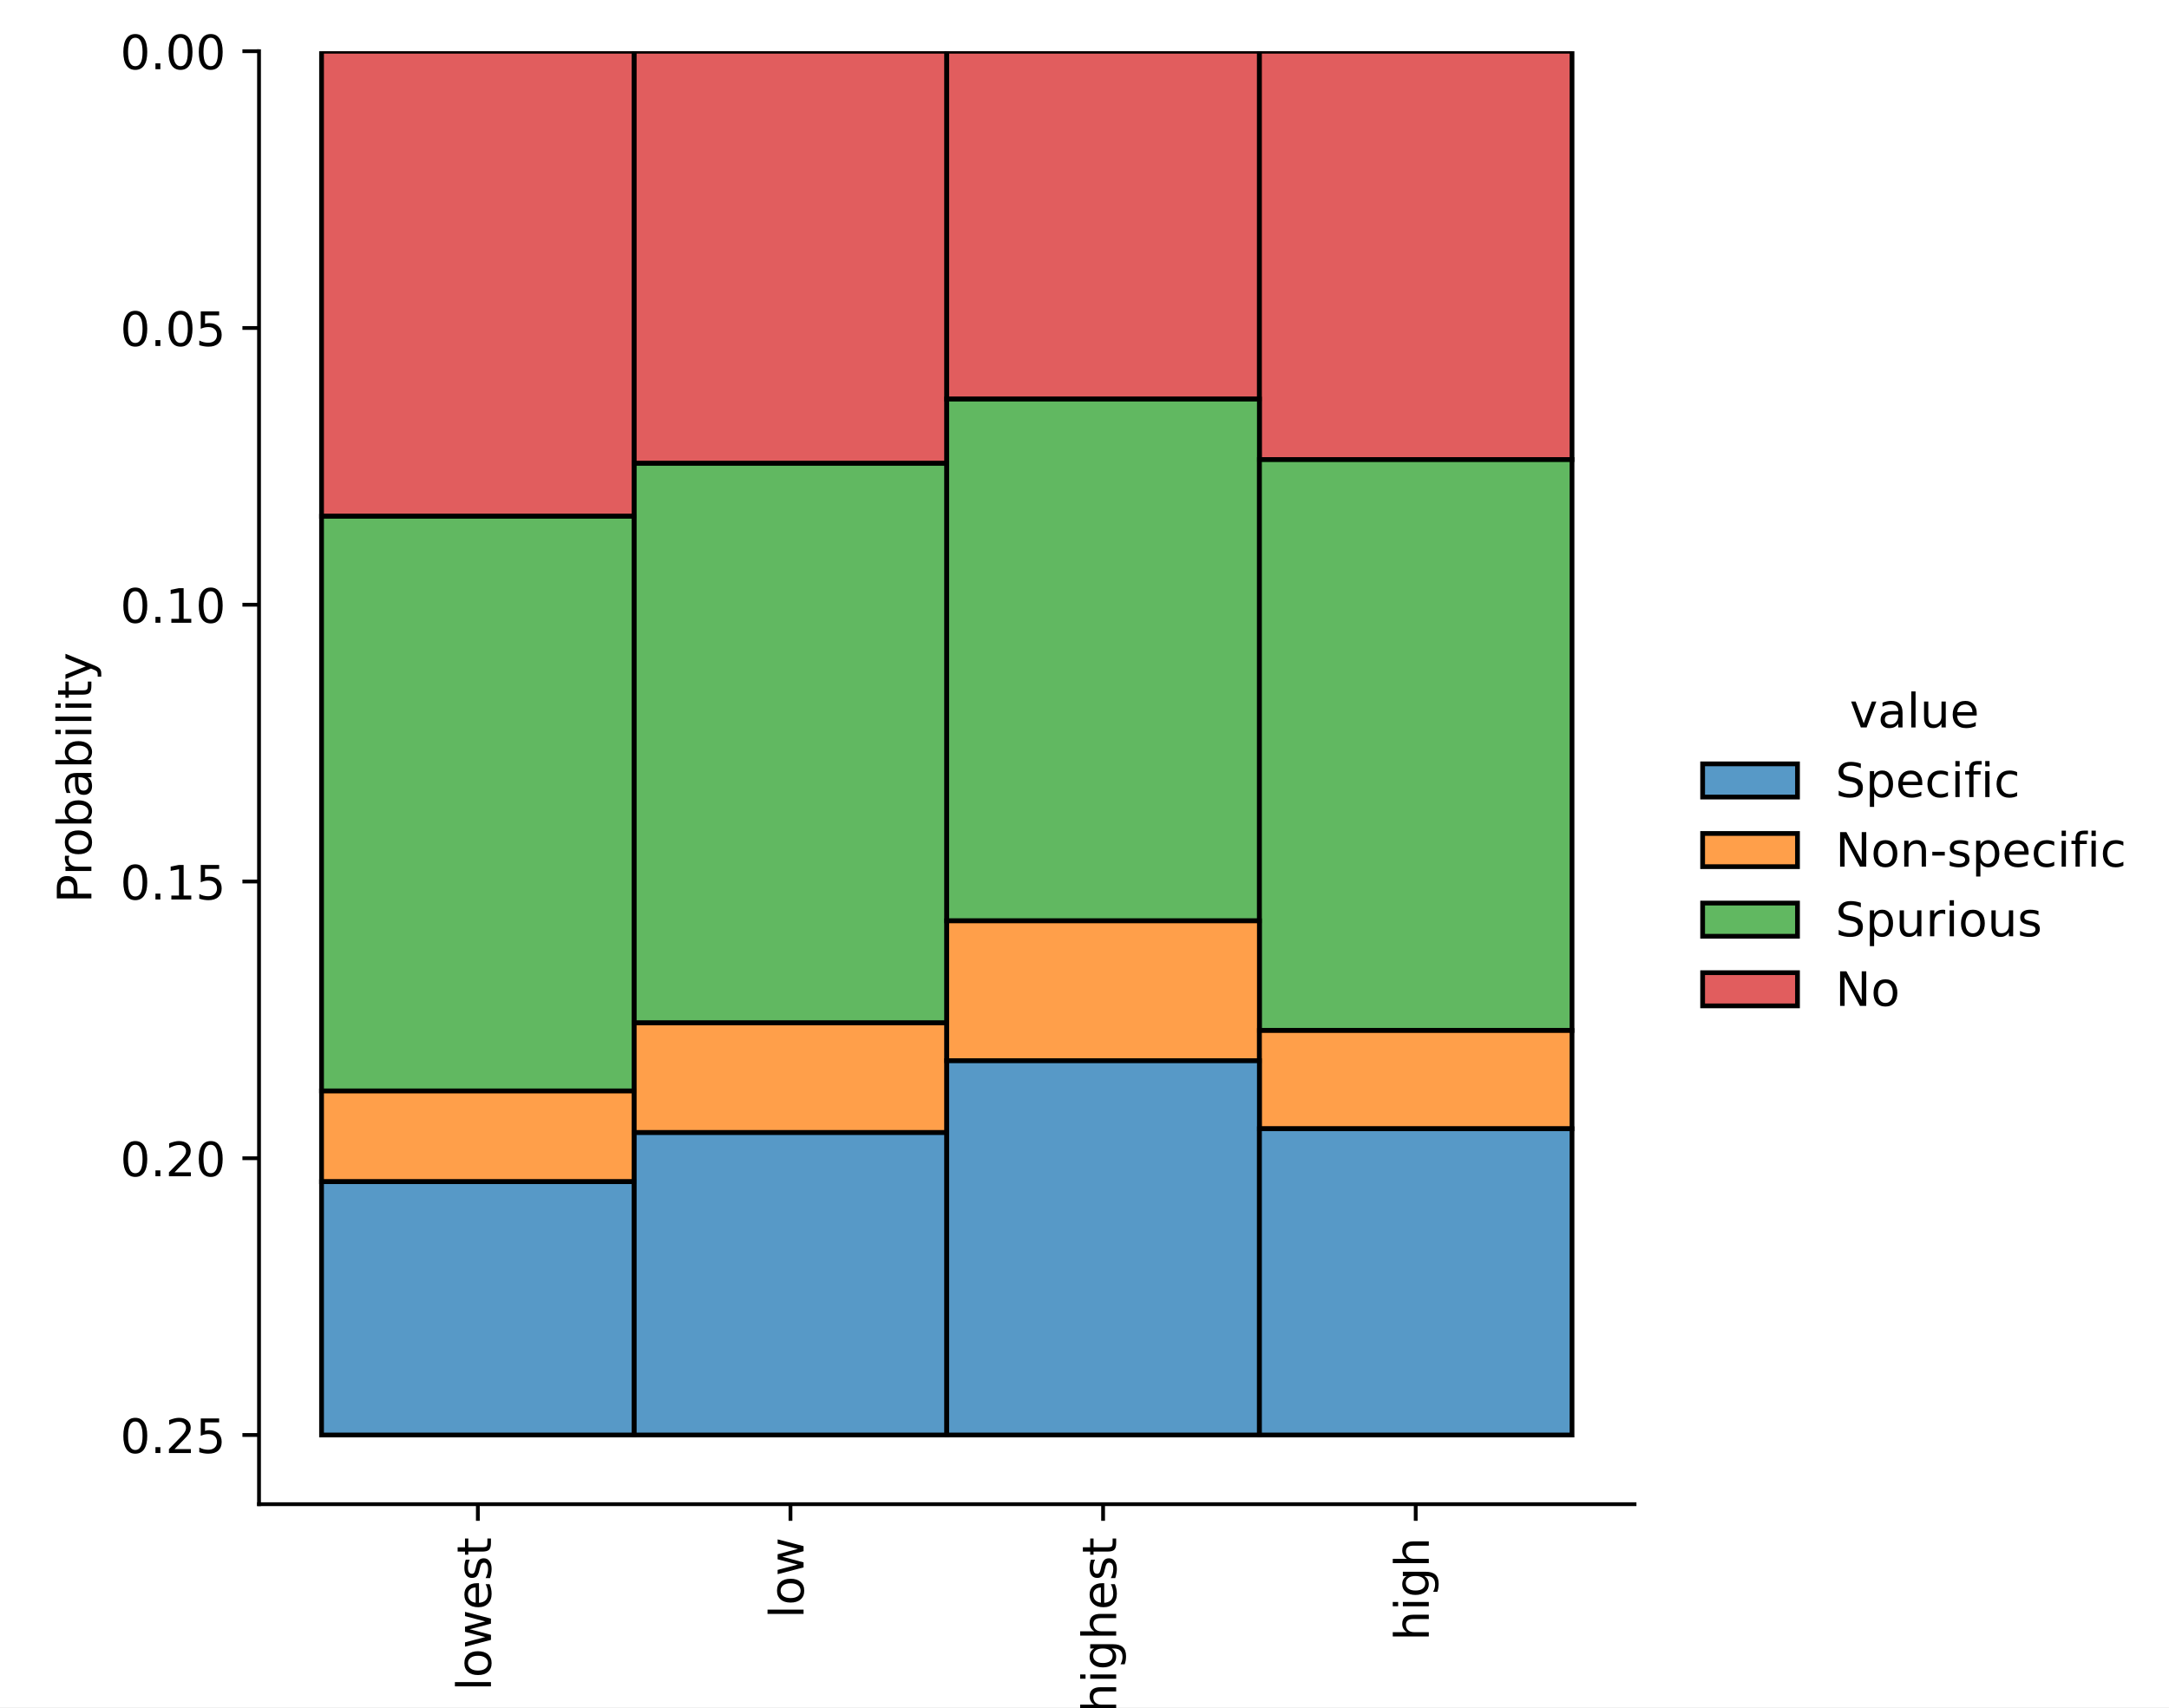
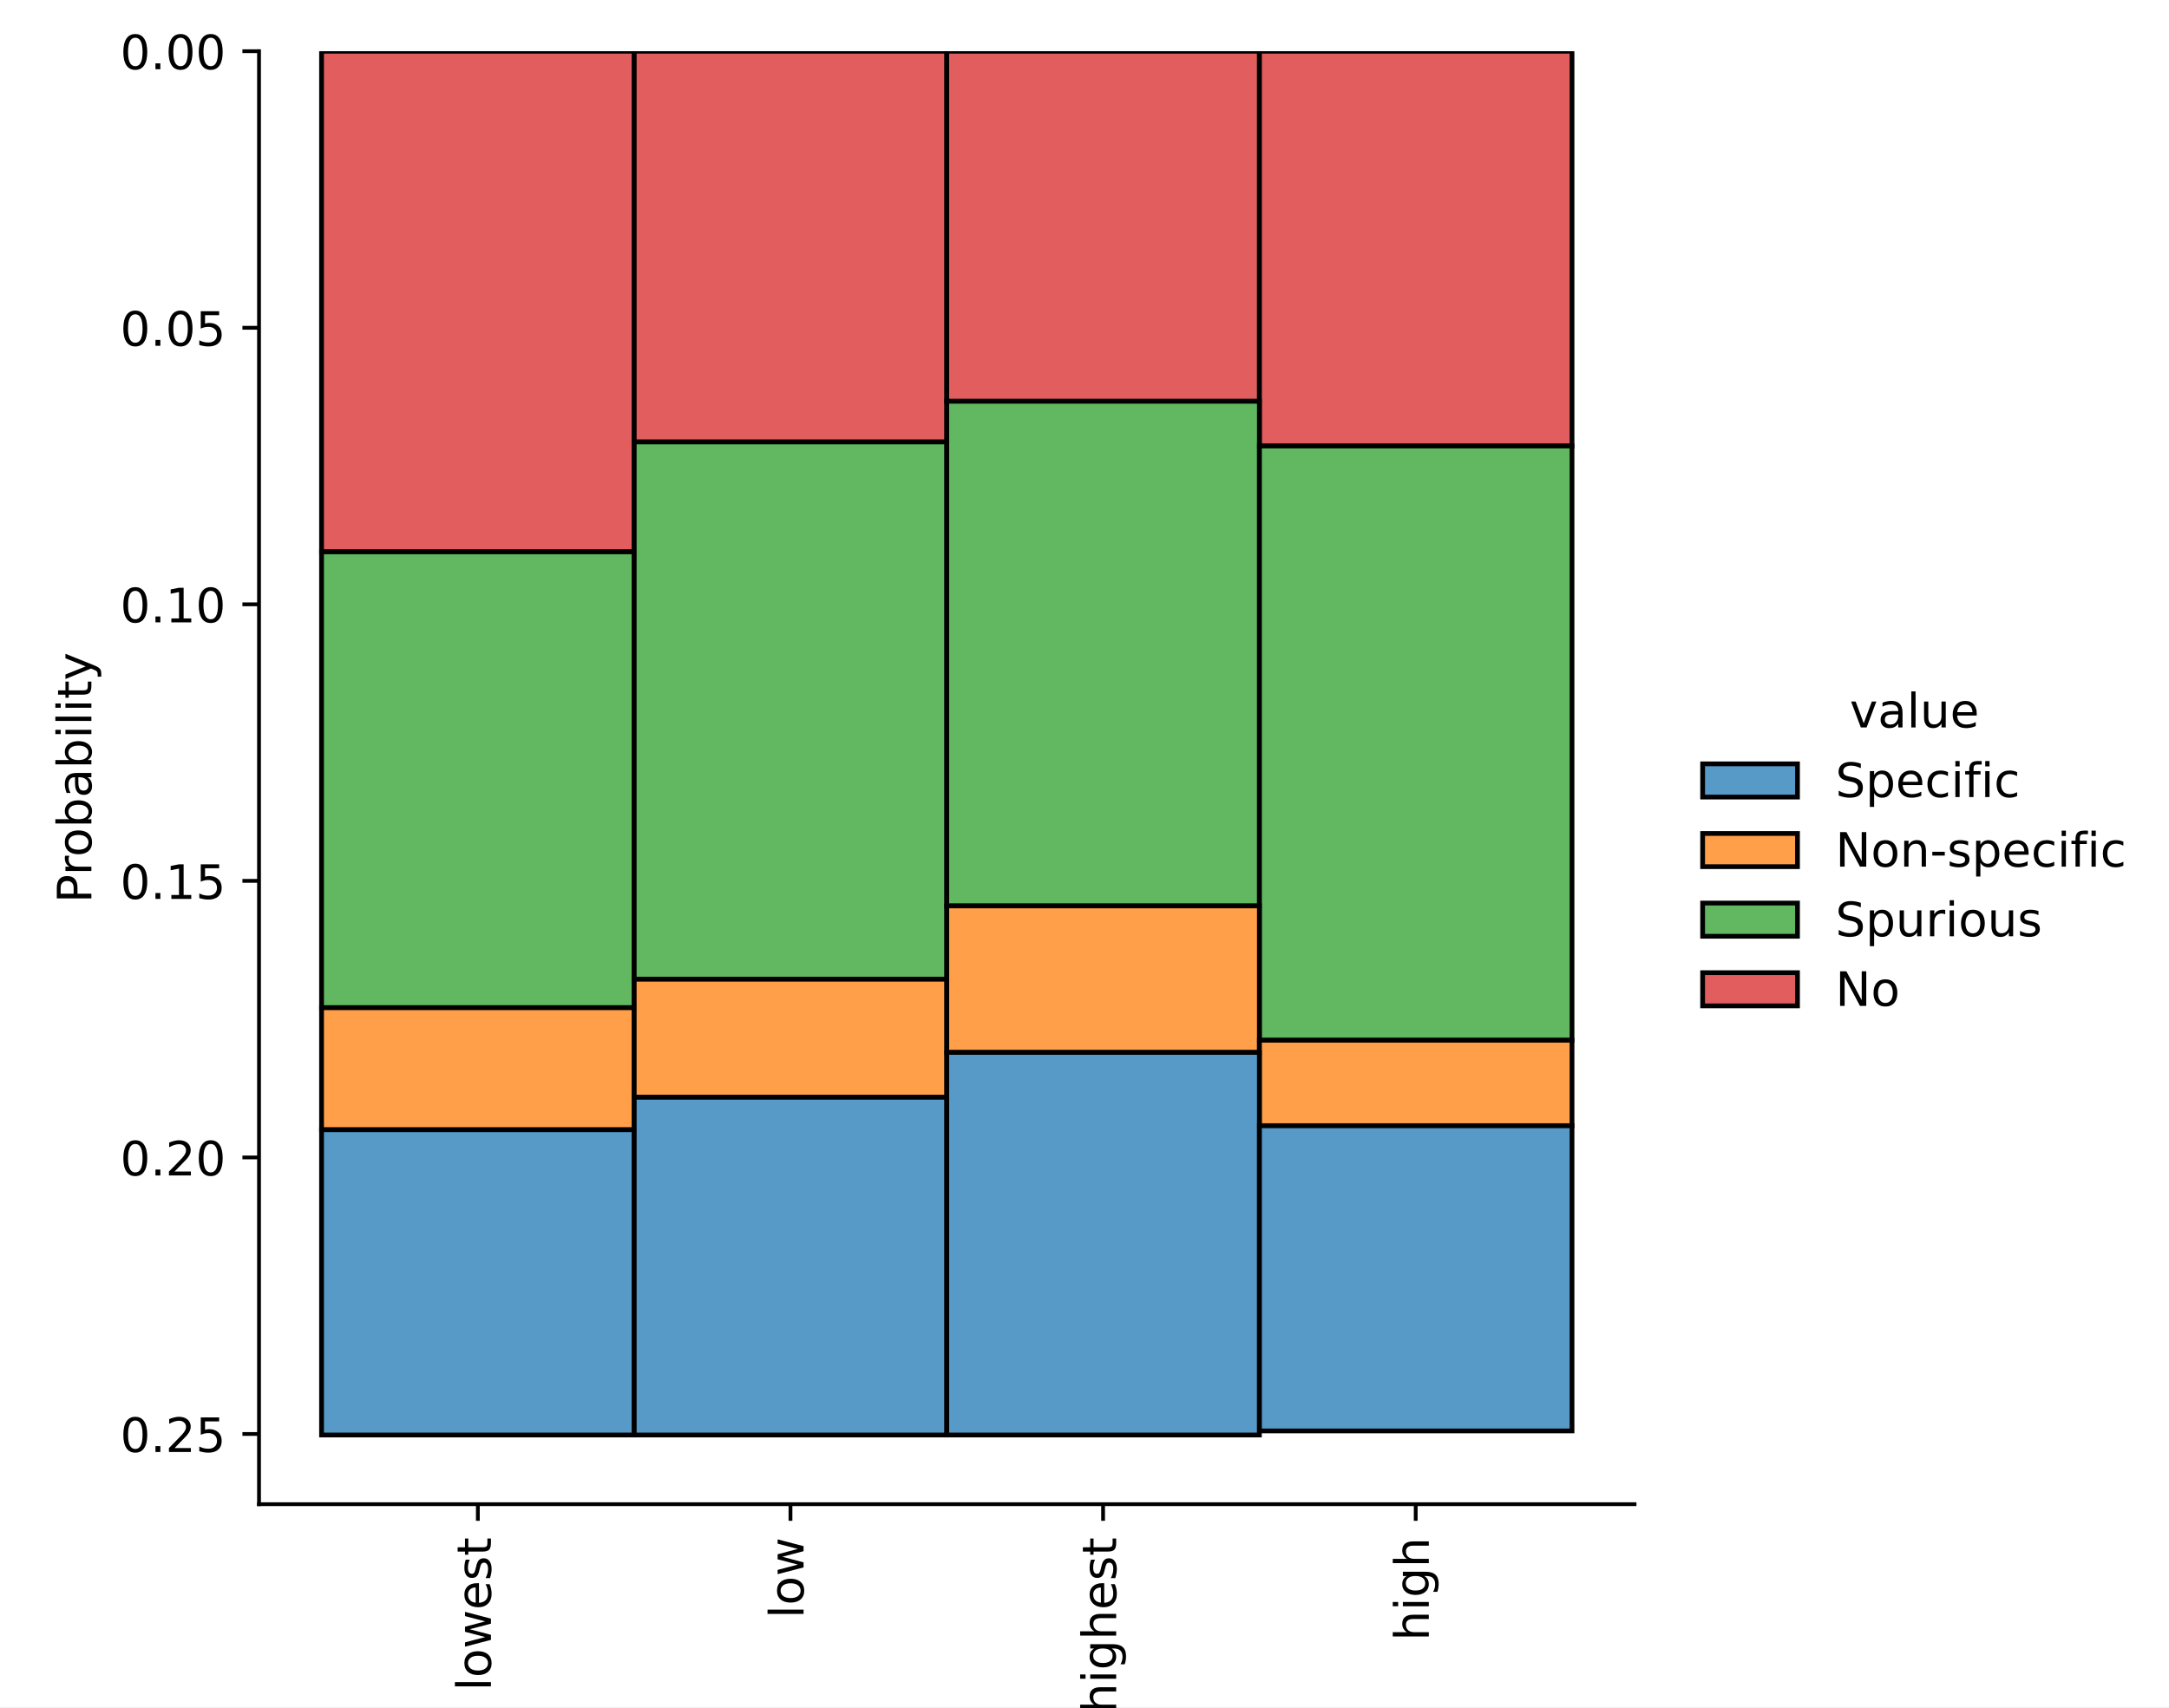
<svg xmlns="http://www.w3.org/2000/svg" xmlns:xlink="http://www.w3.org/1999/xlink" width="457.312pt" height="360pt" viewBox="0 0 457.312 360" version="1.1">
  <defs>
    <style type="text/css">*{stroke-linejoin: round; stroke-linecap: butt}</style>
  </defs>
  <g id="figure_1">
    <g id="patch_1">
      <path d="M 0 360  L 457.312 360  L 457.312 0  L 0 0  z " style="fill: #ffffff" />
    </g>
    <g id="axes_1">
      <g id="patch_2">
        <path d="M 54.612 317.2  L 344.627 317.2  L 344.627 10.8  L 54.612 10.8  z " style="fill: #ffffff" />
      </g>
      <g id="patch_3">
-         <path d="M 67.795 10.8  L 133.707 10.8  L 133.707 108.867  L 67.795 108.867  z " clip-path="url(#p2eff52022c)" style="fill: #d62728; fill-opacity: 0.75; stroke: #000000; stroke-linejoin: miter" />
+         <path d="M 67.795 10.8  L 133.707 10.8  L 133.707 116.366  L 67.795 116.366  z " clip-path="url(#pd0e9c553f4)" style="fill: #d62728; fill-opacity: 0.75; stroke: #000000; stroke-linejoin: miter" />
      </g>
      <g id="patch_4">
-         <path d="M 133.707 10.8  L 199.62 10.8  L 199.62 97.705  L 133.707 97.705  z " clip-path="url(#p2eff52022c)" style="fill: #d62728; fill-opacity: 0.75; stroke: #000000; stroke-linejoin: miter" />
+         <path d="M 133.707 10.8  L 199.62 10.8  L 199.62 93.193  L 133.707 93.193  z " clip-path="url(#pd0e9c553f4)" style="fill: #d62728; fill-opacity: 0.75; stroke: #000000; stroke-linejoin: miter" />
      </g>
      <g id="patch_5">
-         <path d="M 199.62 10.8  L 265.532 10.8  L 265.532 84.151  L 199.62 84.151  z " clip-path="url(#p2eff52022c)" style="fill: #d62728; fill-opacity: 0.75; stroke: #000000; stroke-linejoin: miter" />
+         <path d="M 199.62 10.8  L 265.532 10.8  L 265.532 84.611  L 199.62 84.611  z " clip-path="url(#pd0e9c553f4)" style="fill: #d62728; fill-opacity: 0.75; stroke: #000000; stroke-linejoin: miter" />
      </g>
      <g id="patch_6">
-         <path d="M 265.532 10.8  L 331.444 10.8  L 331.444 96.908  L 265.532 96.908  z " clip-path="url(#p2eff52022c)" style="fill: #d62728; fill-opacity: 0.75; stroke: #000000; stroke-linejoin: miter" />
+         <path d="M 265.532 10.8  L 331.444 10.8  L 331.444 94.052  L 265.532 94.052  z " clip-path="url(#pd0e9c553f4)" style="fill: #d62728; fill-opacity: 0.75; stroke: #000000; stroke-linejoin: miter" />
      </g>
      <g id="patch_7">
-         <path d="M 67.795 108.867  L 133.707 108.867  L 133.707 230.056  L 67.795 230.056  z " clip-path="url(#p2eff52022c)" style="fill: #2ca02c; fill-opacity: 0.75; stroke: #000000; stroke-linejoin: miter" />
+         <path d="M 67.795 116.366  L 133.707 116.366  L 133.707 212.492  L 67.795 212.492  z " clip-path="url(#pd0e9c553f4)" style="fill: #2ca02c; fill-opacity: 0.75; stroke: #000000; stroke-linejoin: miter" />
      </g>
      <g id="patch_8">
-         <path d="M 133.707 97.705  L 199.62 97.705  L 199.62 215.705  L 133.707 215.705  z " clip-path="url(#p2eff52022c)" style="fill: #2ca02c; fill-opacity: 0.75; stroke: #000000; stroke-linejoin: miter" />
+         <path d="M 133.707 93.193  L 199.62 93.193  L 199.62 206.484  L 133.707 206.484  z " clip-path="url(#pd0e9c553f4)" style="fill: #2ca02c; fill-opacity: 0.75; stroke: #000000; stroke-linejoin: miter" />
      </g>
      <g id="patch_9">
-         <path d="M 199.62 84.151  L 265.532 84.151  L 265.532 194.178  L 199.62 194.178  z " clip-path="url(#p2eff52022c)" style="fill: #2ca02c; fill-opacity: 0.75; stroke: #000000; stroke-linejoin: miter" />
+         <path d="M 199.62 84.611  L 265.532 84.611  L 265.532 191.035  L 199.62 191.035  z " clip-path="url(#pd0e9c553f4)" style="fill: #2ca02c; fill-opacity: 0.75; stroke: #000000; stroke-linejoin: miter" />
      </g>
      <g id="patch_10">
-         <path d="M 265.532 96.908  L 331.444 96.908  L 331.444 217.299  L 265.532 217.299  z " clip-path="url(#p2eff52022c)" style="fill: #2ca02c; fill-opacity: 0.75; stroke: #000000; stroke-linejoin: miter" />
+         <path d="M 265.532 94.052  L 331.444 94.052  L 331.444 219.358  L 265.532 219.358  z " clip-path="url(#pd0e9c553f4)" style="fill: #2ca02c; fill-opacity: 0.75; stroke: #000000; stroke-linejoin: miter" />
      </g>
      <g id="patch_11">
-         <path d="M 67.795 230.056  L 133.707 230.056  L 133.707 249.191  L 67.795 249.191  z " clip-path="url(#p2eff52022c)" style="fill: #ff7f0e; fill-opacity: 0.75; stroke: #000000; stroke-linejoin: miter" />
+         <path d="M 67.795 212.492  L 133.707 212.492  L 133.707 238.24  L 67.795 238.24  z " clip-path="url(#pd0e9c553f4)" style="fill: #ff7f0e; fill-opacity: 0.75; stroke: #000000; stroke-linejoin: miter" />
      </g>
      <g id="patch_12">
-         <path d="M 133.707 215.705  L 199.62 215.705  L 199.62 238.826  L 133.707 238.826  z " clip-path="url(#p2eff52022c)" style="fill: #ff7f0e; fill-opacity: 0.75; stroke: #000000; stroke-linejoin: miter" />
+         <path d="M 133.707 206.484  L 199.62 206.484  L 199.62 231.374  L 133.707 231.374  z " clip-path="url(#pd0e9c553f4)" style="fill: #ff7f0e; fill-opacity: 0.75; stroke: #000000; stroke-linejoin: miter" />
      </g>
      <g id="patch_13">
-         <path d="M 199.62 194.178  L 265.532 194.178  L 265.532 223.677  L 199.62 223.677  z " clip-path="url(#p2eff52022c)" style="fill: #ff7f0e; fill-opacity: 0.75; stroke: #000000; stroke-linejoin: miter" />
+         <path d="M 199.62 191.035  L 265.532 191.035  L 265.532 221.933  L 199.62 221.933  z " clip-path="url(#pd0e9c553f4)" style="fill: #ff7f0e; fill-opacity: 0.75; stroke: #000000; stroke-linejoin: miter" />
      </g>
      <g id="patch_14">
-         <path d="M 265.532 217.299  L 331.444 217.299  L 331.444 238.029  L 265.532 238.029  z " clip-path="url(#p2eff52022c)" style="fill: #ff7f0e; fill-opacity: 0.75; stroke: #000000; stroke-linejoin: miter" />
+         <path d="M 265.532 219.358  L 331.444 219.358  L 331.444 237.382  L 265.532 237.382  z " clip-path="url(#pd0e9c553f4)" style="fill: #ff7f0e; fill-opacity: 0.75; stroke: #000000; stroke-linejoin: miter" />
      </g>
      <g id="patch_15">
-         <path d="M 67.795 249.191  L 133.707 249.191  L 133.707 302.61  L 67.795 302.61  z " clip-path="url(#p2eff52022c)" style="fill: #1f77b4; fill-opacity: 0.75; stroke: #000000; stroke-linejoin: miter" />
+         <path d="M 67.795 238.24  L 133.707 238.24  L 133.707 302.61  L 67.795 302.61  z " clip-path="url(#pd0e9c553f4)" style="fill: #1f77b4; fill-opacity: 0.75; stroke: #000000; stroke-linejoin: miter" />
      </g>
      <g id="patch_16">
-         <path d="M 133.707 238.826  L 199.62 238.826  L 199.62 302.61  L 133.707 302.61  z " clip-path="url(#p2eff52022c)" style="fill: #1f77b4; fill-opacity: 0.75; stroke: #000000; stroke-linejoin: miter" />
+         <path d="M 133.707 231.374  L 199.62 231.374  L 199.62 302.61  L 133.707 302.61  z " clip-path="url(#pd0e9c553f4)" style="fill: #1f77b4; fill-opacity: 0.75; stroke: #000000; stroke-linejoin: miter" />
      </g>
      <g id="patch_17">
-         <path d="M 199.62 223.677  L 265.532 223.677  L 265.532 302.61  L 199.62 302.61  z " clip-path="url(#p2eff52022c)" style="fill: #1f77b4; fill-opacity: 0.75; stroke: #000000; stroke-linejoin: miter" />
+         <path d="M 199.62 221.933  L 265.532 221.933  L 265.532 302.61  L 199.62 302.61  z " clip-path="url(#pd0e9c553f4)" style="fill: #1f77b4; fill-opacity: 0.75; stroke: #000000; stroke-linejoin: miter" />
      </g>
      <g id="patch_18">
-         <path d="M 265.532 238.029  L 331.444 238.029  L 331.444 302.61  L 265.532 302.61  z " clip-path="url(#p2eff52022c)" style="fill: #1f77b4; fill-opacity: 0.75; stroke: #000000; stroke-linejoin: miter" />
+         <path d="M 265.532 237.382  L 331.444 237.382  L 331.444 301.751  L 265.532 301.751  z " clip-path="url(#pd0e9c553f4)" style="fill: #1f77b4; fill-opacity: 0.75; stroke: #000000; stroke-linejoin: miter" />
      </g>
      <g id="matplotlib.axis_1">
        <g id="xtick_1">
          <g id="line2d_1">
            <defs>
-               <path id="m4e9723150b" d="M 0 0  L 0 3.5  " style="stroke: #000000; stroke-width: 0.8" />
+               <path id="m996820d0ed" d="M 0 0  L 0 3.5  " style="stroke: #000000; stroke-width: 0.8" />
            </defs>
            <g>
-               <use xlink:href="#m4e9723150b" x="100.751" y="317.2" style="stroke: #000000; stroke-width: 0.8" />
+               <use xlink:href="#m996820d0ed" x="100.751" y="317.2" style="stroke: #000000; stroke-width: 0.8" />
            </g>
          </g>
          <g id="text_1">
            <g transform="translate(103.5105 356.5578) rotate(-90) scale(0.1 -0.1)">
              <defs>
                <path id="DejaVuSans-6c" d="M 603 4863  L 1178 4863  L 1178 0  L 603 0  L 603 4863  z " transform="scale(0.015625)" />
                <path id="DejaVuSans-6f" d="M 1959 3097  Q 1497 3097 1228 2736  Q 959 2375 959 1747  Q 959 1119 1226 758  Q 1494 397 1959 397  Q 2419 397 2687 759  Q 2956 1122 2956 1747  Q 2956 2369 2687 2733  Q 2419 3097 1959 3097  z M 1959 3584  Q 2709 3584 3137 3096  Q 3566 2609 3566 1747  Q 3566 888 3137 398  Q 2709 -91 1959 -91  Q 1206 -91 779 398  Q 353 888 353 1747  Q 353 2609 779 3096  Q 1206 3584 1959 3584  z " transform="scale(0.015625)" />
                <path id="DejaVuSans-77" d="M 269 3500  L 844 3500  L 1563 769  L 2278 3500  L 2956 3500  L 3675 769  L 4391 3500  L 4966 3500  L 4050 0  L 3372 0  L 2619 2869  L 1863 0  L 1184 0  L 269 3500  z " transform="scale(0.015625)" />
                <path id="DejaVuSans-65" d="M 3597 1894  L 3597 1613  L 953 1613  Q 991 1019 1311 708  Q 1631 397 2203 397  Q 2534 397 2845 478  Q 3156 559 3463 722  L 3463 178  Q 3153 47 2828 -22  Q 2503 -91 2169 -91  Q 1331 -91 842 396  Q 353 884 353 1716  Q 353 2575 817 3079  Q 1281 3584 2069 3584  Q 2775 3584 3186 3129  Q 3597 2675 3597 1894  z M 3022 2063  Q 3016 2534 2758 2815  Q 2500 3097 2075 3097  Q 1594 3097 1305 2825  Q 1016 2553 972 2059  L 3022 2063  z " transform="scale(0.015625)" />
                <path id="DejaVuSans-73" d="M 2834 3397  L 2834 2853  Q 2591 2978 2328 3040  Q 2066 3103 1784 3103  Q 1356 3103 1142 2972  Q 928 2841 928 2578  Q 928 2378 1081 2264  Q 1234 2150 1697 2047  L 1894 2003  Q 2506 1872 2764 1633  Q 3022 1394 3022 966  Q 3022 478 2636 193  Q 2250 -91 1575 -91  Q 1294 -91 989 -36  Q 684 19 347 128  L 347 722  Q 666 556 975 473  Q 1284 391 1588 391  Q 1994 391 2212 530  Q 2431 669 2431 922  Q 2431 1156 2273 1281  Q 2116 1406 1581 1522  L 1381 1569  Q 847 1681 609 1914  Q 372 2147 372 2553  Q 372 3047 722 3315  Q 1072 3584 1716 3584  Q 2034 3584 2315 3537  Q 2597 3491 2834 3397  z " transform="scale(0.015625)" />
                <path id="DejaVuSans-74" d="M 1172 4494  L 1172 3500  L 2356 3500  L 2356 3053  L 1172 3053  L 1172 1153  Q 1172 725 1289 603  Q 1406 481 1766 481  L 2356 481  L 2356 0  L 1766 0  Q 1100 0 847 248  Q 594 497 594 1153  L 594 3053  L 172 3053  L 172 3500  L 594 3500  L 594 4494  L 1172 4494  z " transform="scale(0.015625)" />
              </defs>
              <use xlink:href="#DejaVuSans-6c" />
              <use xlink:href="#DejaVuSans-6f" transform="translate(27.7832 0)" />
              <use xlink:href="#DejaVuSans-77" transform="translate(88.96484 0)" />
              <use xlink:href="#DejaVuSans-65" transform="translate(170.752 0)" />
              <use xlink:href="#DejaVuSans-73" transform="translate(232.2754 0)" />
              <use xlink:href="#DejaVuSans-74" transform="translate(284.375 0)" />
            </g>
          </g>
        </g>
        <g id="xtick_2">
          <g id="line2d_2">
            <g>
-               <use xlink:href="#m4e9723150b" x="166.664" y="317.2" style="stroke: #000000; stroke-width: 0.8" />
+               <use xlink:href="#m996820d0ed" x="166.664" y="317.2" style="stroke: #000000; stroke-width: 0.8" />
            </g>
          </g>
          <g id="text_2">
            <g transform="translate(169.4229 341.275) rotate(-90) scale(0.1 -0.1)">
              <use xlink:href="#DejaVuSans-6c" />
              <use xlink:href="#DejaVuSans-6f" transform="translate(27.7832 0)" />
              <use xlink:href="#DejaVuSans-77" transform="translate(88.96484 0)" />
            </g>
          </g>
        </g>
        <g id="xtick_3">
          <g id="line2d_3">
            <g>
-               <use xlink:href="#m4e9723150b" x="232.576" y="317.2" style="stroke: #000000; stroke-width: 0.8" />
+               <use xlink:href="#m996820d0ed" x="232.576" y="317.2" style="stroke: #000000; stroke-width: 0.8" />
            </g>
          </g>
          <g id="text_3">
            <g transform="translate(235.3352 361.2844) rotate(-90) scale(0.1 -0.1)">
              <defs>
                <path id="DejaVuSans-68" d="M 3513 2113  L 3513 0  L 2938 0  L 2938 2094  Q 2938 2591 2744 2837  Q 2550 3084 2163 3084  Q 1697 3084 1428 2787  Q 1159 2491 1159 1978  L 1159 0  L 581 0  L 581 4863  L 1159 4863  L 1159 2956  Q 1366 3272 1645 3428  Q 1925 3584 2291 3584  Q 2894 3584 3203 3211  Q 3513 2838 3513 2113  z " transform="scale(0.015625)" />
                <path id="DejaVuSans-69" d="M 603 3500  L 1178 3500  L 1178 0  L 603 0  L 603 3500  z M 603 4863  L 1178 4863  L 1178 4134  L 603 4134  L 603 4863  z " transform="scale(0.015625)" />
                <path id="DejaVuSans-67" d="M 2906 1791  Q 2906 2416 2648 2759  Q 2391 3103 1925 3103  Q 1463 3103 1205 2759  Q 947 2416 947 1791  Q 947 1169 1205 825  Q 1463 481 1925 481  Q 2391 481 2648 825  Q 2906 1169 2906 1791  z M 3481 434  Q 3481 -459 3084 -895  Q 2688 -1331 1869 -1331  Q 1566 -1331 1297 -1286  Q 1028 -1241 775 -1147  L 775 -588  Q 1028 -725 1275 -790  Q 1522 -856 1778 -856  Q 2344 -856 2625 -561  Q 2906 -266 2906 331  L 2906 616  Q 2728 306 2450 153  Q 2172 0 1784 0  Q 1141 0 747 490  Q 353 981 353 1791  Q 353 2603 747 3093  Q 1141 3584 1784 3584  Q 2172 3584 2450 3431  Q 2728 3278 2906 2969  L 2906 3500  L 3481 3500  L 3481 434  z " transform="scale(0.015625)" />
              </defs>
              <use xlink:href="#DejaVuSans-68" />
              <use xlink:href="#DejaVuSans-69" transform="translate(63.37891 0)" />
              <use xlink:href="#DejaVuSans-67" transform="translate(91.16211 0)" />
              <use xlink:href="#DejaVuSans-68" transform="translate(154.6387 0)" />
              <use xlink:href="#DejaVuSans-65" transform="translate(218.0176 0)" />
              <use xlink:href="#DejaVuSans-73" transform="translate(279.541 0)" />
              <use xlink:href="#DejaVuSans-74" transform="translate(331.6406 0)" />
            </g>
          </g>
        </g>
        <g id="xtick_4">
          <g id="line2d_4">
            <g>
-               <use xlink:href="#m4e9723150b" x="298.488" y="317.2" style="stroke: #000000; stroke-width: 0.8" />
+               <use xlink:href="#m996820d0ed" x="298.488" y="317.2" style="stroke: #000000; stroke-width: 0.8" />
            </g>
          </g>
          <g id="text_4">
            <g transform="translate(301.2476 346.0016) rotate(-90) scale(0.1 -0.1)">
              <use xlink:href="#DejaVuSans-68" />
              <use xlink:href="#DejaVuSans-69" transform="translate(63.37891 0)" />
              <use xlink:href="#DejaVuSans-67" transform="translate(91.16211 0)" />
              <use xlink:href="#DejaVuSans-68" transform="translate(154.6387 0)" />
            </g>
          </g>
        </g>
        <g id="text_5">
          <g transform="translate(179.4478 372.8828) scale(0.1 -0.1)">
            <defs>
              <path id="DejaVuSans-76" d="M 191 3500  L 800 3500  L 1894 563  L 2988 3500  L 3597 3500  L 2284 0  L 1503 0  L 191 3500  z " transform="scale(0.015625)" />
              <path id="DejaVuSans-61" d="M 2194 1759  Q 1497 1759 1228 1600  Q 959 1441 959 1056  Q 959 750 1161 570  Q 1363 391 1709 391  Q 2188 391 2477 730  Q 2766 1069 2766 1631  L 2766 1759  L 2194 1759  z M 3341 1997  L 3341 0  L 2766 0  L 2766 531  Q 2569 213 2275 61  Q 1981 -91 1556 -91  Q 1019 -91 701 211  Q 384 513 384 1019  Q 384 1609 779 1909  Q 1175 2209 1959 2209  L 2766 2209  L 2766 2266  Q 2766 2663 2505 2880  Q 2244 3097 1772 3097  Q 1472 3097 1187 3025  Q 903 2953 641 2809  L 641 3341  Q 956 3463 1253 3523  Q 1550 3584 1831 3584  Q 2591 3584 2966 3190  Q 3341 2797 3341 1997  z " transform="scale(0.015625)" />
              <path id="DejaVuSans-72" d="M 2631 2963  Q 2534 3019 2420 3045  Q 2306 3072 2169 3072  Q 1681 3072 1420 2755  Q 1159 2438 1159 1844  L 1159 0  L 581 0  L 581 3500  L 1159 3500  L 1159 2956  Q 1341 3275 1631 3429  Q 1922 3584 2338 3584  Q 2397 3584 2469 3576  Q 2541 3569 2628 3553  L 2631 2963  z " transform="scale(0.015625)" />
              <path id="DejaVuSans-62" d="M 3116 1747  Q 3116 2381 2855 2742  Q 2594 3103 2138 3103  Q 1681 3103 1420 2742  Q 1159 2381 1159 1747  Q 1159 1113 1420 752  Q 1681 391 2138 391  Q 2594 391 2855 752  Q 3116 1113 3116 1747  z M 1159 2969  Q 1341 3281 1617 3432  Q 1894 3584 2278 3584  Q 2916 3584 3314 3078  Q 3713 2572 3713 1747  Q 3713 922 3314 415  Q 2916 -91 2278 -91  Q 1894 -91 1617 61  Q 1341 213 1159 525  L 1159 0  L 581 0  L 581 4863  L 1159 4863  L 1159 2969  z " transform="scale(0.015625)" />
            </defs>
            <use xlink:href="#DejaVuSans-76" />
            <use xlink:href="#DejaVuSans-61" transform="translate(59.17969 0)" />
            <use xlink:href="#DejaVuSans-72" transform="translate(120.459 0)" />
            <use xlink:href="#DejaVuSans-69" transform="translate(161.5723 0)" />
            <use xlink:href="#DejaVuSans-61" transform="translate(189.3555 0)" />
            <use xlink:href="#DejaVuSans-62" transform="translate(250.6348 0)" />
            <use xlink:href="#DejaVuSans-6c" transform="translate(314.1113 0)" />
            <use xlink:href="#DejaVuSans-65" transform="translate(341.8945 0)" />
          </g>
        </g>
      </g>
      <g id="matplotlib.axis_2">
        <g id="ytick_1">
          <g id="line2d_5">
            <defs>
-               <path id="ma26ad0e288" d="M 0 0  L -3.5 0  " style="stroke: #000000; stroke-width: 0.8" />
+               <path id="m2403423bd2" d="M 0 0  L -3.5 0  " style="stroke: #000000; stroke-width: 0.8" />
            </defs>
            <g>
-               <use xlink:href="#ma26ad0e288" x="54.612" y="10.8" style="stroke: #000000; stroke-width: 0.8" />
+               <use xlink:href="#m2403423bd2" x="54.612" y="10.8" style="stroke: #000000; stroke-width: 0.8" />
            </g>
          </g>
          <g id="text_6">
            <g transform="translate(25.34688 14.59922) scale(0.1 -0.1)">
              <defs>
                <path id="DejaVuSans-30" d="M 2034 4250  Q 1547 4250 1301 3770  Q 1056 3291 1056 2328  Q 1056 1369 1301 889  Q 1547 409 2034 409  Q 2525 409 2770 889  Q 3016 1369 3016 2328  Q 3016 3291 2770 3770  Q 2525 4250 2034 4250  z M 2034 4750  Q 2819 4750 3233 4129  Q 3647 3509 3647 2328  Q 3647 1150 3233 529  Q 2819 -91 2034 -91  Q 1250 -91 836 529  Q 422 1150 422 2328  Q 422 3509 836 4129  Q 1250 4750 2034 4750  z " transform="scale(0.015625)" />
                <path id="DejaVuSans-2e" d="M 684 794  L 1344 794  L 1344 0  L 684 0  L 684 794  z " transform="scale(0.015625)" />
              </defs>
              <use xlink:href="#DejaVuSans-30" />
              <use xlink:href="#DejaVuSans-2e" transform="translate(63.62305 0)" />
              <use xlink:href="#DejaVuSans-30" transform="translate(95.41016 0)" />
              <use xlink:href="#DejaVuSans-30" transform="translate(159.0332 0)" />
            </g>
          </g>
        </g>
        <g id="ytick_2">
          <g id="line2d_6">
            <g>
-               <use xlink:href="#ma26ad0e288" x="54.612" y="69.162" style="stroke: #000000; stroke-width: 0.8" />
+               <use xlink:href="#m2403423bd2" x="54.612" y="69.119" style="stroke: #000000; stroke-width: 0.8" />
            </g>
          </g>
          <g id="text_7">
-             <g transform="translate(25.34688 72.96112) scale(0.1 -0.1)">
+             <g transform="translate(25.34688 72.91821) scale(0.1 -0.1)">
              <defs>
                <path id="DejaVuSans-35" d="M 691 4666  L 3169 4666  L 3169 4134  L 1269 4134  L 1269 2991  Q 1406 3038 1543 3061  Q 1681 3084 1819 3084  Q 2600 3084 3056 2656  Q 3513 2228 3513 1497  Q 3513 744 3044 326  Q 2575 -91 1722 -91  Q 1428 -91 1123 -41  Q 819 9 494 109  L 494 744  Q 775 591 1075 516  Q 1375 441 1709 441  Q 2250 441 2565 725  Q 2881 1009 2881 1497  Q 2881 1984 2565 2268  Q 2250 2553 1709 2553  Q 1456 2553 1204 2497  Q 953 2441 691 2322  L 691 4666  z " transform="scale(0.015625)" />
              </defs>
              <use xlink:href="#DejaVuSans-30" />
              <use xlink:href="#DejaVuSans-2e" transform="translate(63.62305 0)" />
              <use xlink:href="#DejaVuSans-30" transform="translate(95.41016 0)" />
              <use xlink:href="#DejaVuSans-35" transform="translate(159.0332 0)" />
            </g>
          </g>
        </g>
        <g id="ytick_3">
          <g id="line2d_7">
            <g>
-               <use xlink:href="#ma26ad0e288" x="54.612" y="127.524" style="stroke: #000000; stroke-width: 0.8" />
+               <use xlink:href="#m2403423bd2" x="54.612" y="127.438" style="stroke: #000000; stroke-width: 0.8" />
            </g>
          </g>
          <g id="text_8">
-             <g transform="translate(25.34688 131.323) scale(0.1 -0.1)">
+             <g transform="translate(25.34688 131.2372) scale(0.1 -0.1)">
              <defs>
                <path id="DejaVuSans-31" d="M 794 531  L 1825 531  L 1825 4091  L 703 3866  L 703 4441  L 1819 4666  L 2450 4666  L 2450 531  L 3481 531  L 3481 0  L 794 0  L 794 531  z " transform="scale(0.015625)" />
              </defs>
              <use xlink:href="#DejaVuSans-30" />
              <use xlink:href="#DejaVuSans-2e" transform="translate(63.62305 0)" />
              <use xlink:href="#DejaVuSans-31" transform="translate(95.41016 0)" />
              <use xlink:href="#DejaVuSans-30" transform="translate(159.0332 0)" />
            </g>
          </g>
        </g>
        <g id="ytick_4">
          <g id="line2d_8">
            <g>
-               <use xlink:href="#ma26ad0e288" x="54.612" y="185.886" style="stroke: #000000; stroke-width: 0.8" />
+               <use xlink:href="#m2403423bd2" x="54.612" y="185.757" style="stroke: #000000; stroke-width: 0.8" />
            </g>
          </g>
          <g id="text_9">
-             <g transform="translate(25.34688 189.6849) scale(0.1 -0.1)">
+             <g transform="translate(25.34688 189.5562) scale(0.1 -0.1)">
              <use xlink:href="#DejaVuSans-30" />
              <use xlink:href="#DejaVuSans-2e" transform="translate(63.62305 0)" />
              <use xlink:href="#DejaVuSans-31" transform="translate(95.41016 0)" />
              <use xlink:href="#DejaVuSans-35" transform="translate(159.0332 0)" />
            </g>
          </g>
        </g>
        <g id="ytick_5">
          <g id="line2d_9">
            <g>
-               <use xlink:href="#ma26ad0e288" x="54.612" y="244.248" style="stroke: #000000; stroke-width: 0.8" />
+               <use xlink:href="#m2403423bd2" x="54.612" y="244.076" style="stroke: #000000; stroke-width: 0.8" />
            </g>
          </g>
          <g id="text_10">
-             <g transform="translate(25.34688 248.0468) scale(0.1 -0.1)">
+             <g transform="translate(25.34688 247.8752) scale(0.1 -0.1)">
              <defs>
                <path id="DejaVuSans-32" d="M 1228 531  L 3431 531  L 3431 0  L 469 0  L 469 531  Q 828 903 1448 1529  Q 2069 2156 2228 2338  Q 2531 2678 2651 2914  Q 2772 3150 2772 3378  Q 2772 3750 2511 3984  Q 2250 4219 1831 4219  Q 1534 4219 1204 4116  Q 875 4013 500 3803  L 500 4441  Q 881 4594 1212 4672  Q 1544 4750 1819 4750  Q 2544 4750 2975 4387  Q 3406 4025 3406 3419  Q 3406 3131 3298 2873  Q 3191 2616 2906 2266  Q 2828 2175 2409 1742  Q 1991 1309 1228 531  z " transform="scale(0.015625)" />
              </defs>
              <use xlink:href="#DejaVuSans-30" />
              <use xlink:href="#DejaVuSans-2e" transform="translate(63.62305 0)" />
              <use xlink:href="#DejaVuSans-32" transform="translate(95.41016 0)" />
              <use xlink:href="#DejaVuSans-30" transform="translate(159.0332 0)" />
            </g>
          </g>
        </g>
        <g id="ytick_6">
          <g id="line2d_10">
            <g>
-               <use xlink:href="#ma26ad0e288" x="54.612" y="302.61" style="stroke: #000000; stroke-width: 0.8" />
+               <use xlink:href="#m2403423bd2" x="54.612" y="302.395" style="stroke: #000000; stroke-width: 0.8" />
            </g>
          </g>
          <g id="text_11">
-             <g transform="translate(25.34688 306.4087) scale(0.1 -0.1)">
+             <g transform="translate(25.34688 306.1942) scale(0.1 -0.1)">
              <use xlink:href="#DejaVuSans-30" />
              <use xlink:href="#DejaVuSans-2e" transform="translate(63.62305 0)" />
              <use xlink:href="#DejaVuSans-32" transform="translate(95.41016 0)" />
              <use xlink:href="#DejaVuSans-35" transform="translate(159.0332 0)" />
            </g>
          </g>
        </g>
        <g id="text_12">
          <g transform="translate(19.26719 190.4289) rotate(-90) scale(0.1 -0.1)">
            <defs>
              <path id="DejaVuSans-50" d="M 1259 4147  L 1259 2394  L 2053 2394  Q 2494 2394 2734 2622  Q 2975 2850 2975 3272  Q 2975 3691 2734 3919  Q 2494 4147 2053 4147  L 1259 4147  z M 628 4666  L 2053 4666  Q 2838 4666 3239 4311  Q 3641 3956 3641 3272  Q 3641 2581 3239 2228  Q 2838 1875 2053 1875  L 1259 1875  L 1259 0  L 628 0  L 628 4666  z " transform="scale(0.015625)" />
              <path id="DejaVuSans-79" d="M 2059 -325  Q 1816 -950 1584 -1140  Q 1353 -1331 966 -1331  L 506 -1331  L 506 -850  L 844 -850  Q 1081 -850 1212 -737  Q 1344 -625 1503 -206  L 1606 56  L 191 3500  L 800 3500  L 1894 763  L 2988 3500  L 3597 3500  L 2059 -325  z " transform="scale(0.015625)" />
            </defs>
            <use xlink:href="#DejaVuSans-50" />
            <use xlink:href="#DejaVuSans-72" transform="translate(58.55273 0)" />
            <use xlink:href="#DejaVuSans-6f" transform="translate(97.41602 0)" />
            <use xlink:href="#DejaVuSans-62" transform="translate(158.5977 0)" />
            <use xlink:href="#DejaVuSans-61" transform="translate(222.0742 0)" />
            <use xlink:href="#DejaVuSans-62" transform="translate(283.3535 0)" />
            <use xlink:href="#DejaVuSans-69" transform="translate(346.8301 0)" />
            <use xlink:href="#DejaVuSans-6c" transform="translate(374.6133 0)" />
            <use xlink:href="#DejaVuSans-69" transform="translate(402.3965 0)" />
            <use xlink:href="#DejaVuSans-74" transform="translate(430.1797 0)" />
            <use xlink:href="#DejaVuSans-79" transform="translate(469.3887 0)" />
          </g>
        </g>
      </g>
      <g id="patch_19">
        <path d="M 54.612 317.2  L 54.612 10.8  " style="fill: none; stroke: #000000; stroke-width: 0.8; stroke-linejoin: miter; stroke-linecap: square" />
      </g>
      <g id="patch_20">
        <path d="M 54.612 317.2  L 344.627 317.2  " style="fill: none; stroke: #000000; stroke-width: 0.8; stroke-linejoin: miter; stroke-linecap: square" />
      </g>
    </g>
    <g id="legend_1">
      <g id="text_13">
        <g transform="translate(389.9898 153.4031) scale(0.1 -0.1)">
          <defs>
            <path id="DejaVuSans-75" d="M 544 1381  L 544 3500  L 1119 3500  L 1119 1403  Q 1119 906 1312 657  Q 1506 409 1894 409  Q 2359 409 2629 706  Q 2900 1003 2900 1516  L 2900 3500  L 3475 3500  L 3475 0  L 2900 0  L 2900 538  Q 2691 219 2414 64  Q 2138 -91 1772 -91  Q 1169 -91 856 284  Q 544 659 544 1381  z M 1991 3584  L 1991 3584  z " transform="scale(0.015625)" />
          </defs>
          <use xlink:href="#DejaVuSans-76" />
          <use xlink:href="#DejaVuSans-61" transform="translate(59.17969 0)" />
          <use xlink:href="#DejaVuSans-6c" transform="translate(120.459 0)" />
          <use xlink:href="#DejaVuSans-75" transform="translate(148.2422 0)" />
          <use xlink:href="#DejaVuSans-65" transform="translate(211.6211 0)" />
        </g>
      </g>
      <g id="patch_21">
        <path d="M 358.983 168.081  L 378.983 168.081  L 378.983 161.081  L 358.983 161.081  z " style="fill: #1f77b4; fill-opacity: 0.75; stroke: #000000; stroke-linejoin: miter" />
      </g>
      <g id="text_14">
        <g transform="translate(386.9828 168.0813) scale(0.1 -0.1)">
          <defs>
            <path id="DejaVuSans-53" d="M 3425 4513  L 3425 3897  Q 3066 4069 2747 4153  Q 2428 4238 2131 4238  Q 1616 4238 1336 4038  Q 1056 3838 1056 3469  Q 1056 3159 1242 3001  Q 1428 2844 1947 2747  L 2328 2669  Q 3034 2534 3370 2195  Q 3706 1856 3706 1288  Q 3706 609 3251 259  Q 2797 -91 1919 -91  Q 1588 -91 1214 -16  Q 841 59 441 206  L 441 856  Q 825 641 1194 531  Q 1563 422 1919 422  Q 2459 422 2753 634  Q 3047 847 3047 1241  Q 3047 1584 2836 1778  Q 2625 1972 2144 2069  L 1759 2144  Q 1053 2284 737 2584  Q 422 2884 422 3419  Q 422 4038 858 4394  Q 1294 4750 2059 4750  Q 2388 4750 2728 4690  Q 3069 4631 3425 4513  z " transform="scale(0.015625)" />
            <path id="DejaVuSans-70" d="M 1159 525  L 1159 -1331  L 581 -1331  L 581 3500  L 1159 3500  L 1159 2969  Q 1341 3281 1617 3432  Q 1894 3584 2278 3584  Q 2916 3584 3314 3078  Q 3713 2572 3713 1747  Q 3713 922 3314 415  Q 2916 -91 2278 -91  Q 1894 -91 1617 61  Q 1341 213 1159 525  z M 3116 1747  Q 3116 2381 2855 2742  Q 2594 3103 2138 3103  Q 1681 3103 1420 2742  Q 1159 2381 1159 1747  Q 1159 1113 1420 752  Q 1681 391 2138 391  Q 2594 391 2855 752  Q 3116 1113 3116 1747  z " transform="scale(0.015625)" />
            <path id="DejaVuSans-63" d="M 3122 3366  L 3122 2828  Q 2878 2963 2633 3030  Q 2388 3097 2138 3097  Q 1578 3097 1268 2742  Q 959 2388 959 1747  Q 959 1106 1268 751  Q 1578 397 2138 397  Q 2388 397 2633 464  Q 2878 531 3122 666  L 3122 134  Q 2881 22 2623 -34  Q 2366 -91 2075 -91  Q 1284 -91 818 406  Q 353 903 353 1747  Q 353 2603 823 3093  Q 1294 3584 2113 3584  Q 2378 3584 2631 3529  Q 2884 3475 3122 3366  z " transform="scale(0.015625)" />
            <path id="DejaVuSans-66" d="M 2375 4863  L 2375 4384  L 1825 4384  Q 1516 4384 1395 4259  Q 1275 4134 1275 3809  L 1275 3500  L 2222 3500  L 2222 3053  L 1275 3053  L 1275 0  L 697 0  L 697 3053  L 147 3053  L 147 3500  L 697 3500  L 697 3744  Q 697 4328 969 4595  Q 1241 4863 1831 4863  L 2375 4863  z " transform="scale(0.015625)" />
          </defs>
          <use xlink:href="#DejaVuSans-53" />
          <use xlink:href="#DejaVuSans-70" transform="translate(63.47656 0)" />
          <use xlink:href="#DejaVuSans-65" transform="translate(126.9531 0)" />
          <use xlink:href="#DejaVuSans-63" transform="translate(188.4766 0)" />
          <use xlink:href="#DejaVuSans-69" transform="translate(243.457 0)" />
          <use xlink:href="#DejaVuSans-66" transform="translate(271.2402 0)" />
          <use xlink:href="#DejaVuSans-69" transform="translate(306.4453 0)" />
          <use xlink:href="#DejaVuSans-63" transform="translate(334.2285 0)" />
        </g>
      </g>
      <g id="patch_22">
        <path d="M 358.983 182.759  L 378.983 182.759  L 378.983 175.759  L 358.983 175.759  z " style="fill: #ff7f0e; fill-opacity: 0.75; stroke: #000000; stroke-linejoin: miter" />
      </g>
      <g id="text_15">
        <g transform="translate(386.9828 182.7594) scale(0.1 -0.1)">
          <defs>
            <path id="DejaVuSans-4e" d="M 628 4666  L 1478 4666  L 3547 763  L 3547 4666  L 4159 4666  L 4159 0  L 3309 0  L 1241 3903  L 1241 0  L 628 0  L 628 4666  z " transform="scale(0.015625)" />
            <path id="DejaVuSans-6e" d="M 3513 2113  L 3513 0  L 2938 0  L 2938 2094  Q 2938 2591 2744 2837  Q 2550 3084 2163 3084  Q 1697 3084 1428 2787  Q 1159 2491 1159 1978  L 1159 0  L 581 0  L 581 3500  L 1159 3500  L 1159 2956  Q 1366 3272 1645 3428  Q 1925 3584 2291 3584  Q 2894 3584 3203 3211  Q 3513 2838 3513 2113  z " transform="scale(0.015625)" />
            <path id="DejaVuSans-2d" d="M 313 2009  L 1997 2009  L 1997 1497  L 313 1497  L 313 2009  z " transform="scale(0.015625)" />
          </defs>
          <use xlink:href="#DejaVuSans-4e" />
          <use xlink:href="#DejaVuSans-6f" transform="translate(74.80469 0)" />
          <use xlink:href="#DejaVuSans-6e" transform="translate(135.9863 0)" />
          <use xlink:href="#DejaVuSans-2d" transform="translate(199.3652 0)" />
          <use xlink:href="#DejaVuSans-73" transform="translate(235.4492 0)" />
          <use xlink:href="#DejaVuSans-70" transform="translate(287.5488 0)" />
          <use xlink:href="#DejaVuSans-65" transform="translate(351.0254 0)" />
          <use xlink:href="#DejaVuSans-63" transform="translate(412.5488 0)" />
          <use xlink:href="#DejaVuSans-69" transform="translate(467.5293 0)" />
          <use xlink:href="#DejaVuSans-66" transform="translate(495.3125 0)" />
          <use xlink:href="#DejaVuSans-69" transform="translate(530.5176 0)" />
          <use xlink:href="#DejaVuSans-63" transform="translate(558.3008 0)" />
        </g>
      </g>
      <g id="patch_23">
        <path d="M 358.983 197.438  L 378.983 197.438  L 378.983 190.438  L 358.983 190.438  z " style="fill: #2ca02c; fill-opacity: 0.75; stroke: #000000; stroke-linejoin: miter" />
      </g>
      <g id="text_16">
        <g transform="translate(386.9828 197.4375) scale(0.1 -0.1)">
          <use xlink:href="#DejaVuSans-53" />
          <use xlink:href="#DejaVuSans-70" transform="translate(63.47656 0)" />
          <use xlink:href="#DejaVuSans-75" transform="translate(126.9531 0)" />
          <use xlink:href="#DejaVuSans-72" transform="translate(190.332 0)" />
          <use xlink:href="#DejaVuSans-69" transform="translate(231.4453 0)" />
          <use xlink:href="#DejaVuSans-6f" transform="translate(259.2285 0)" />
          <use xlink:href="#DejaVuSans-75" transform="translate(320.4102 0)" />
          <use xlink:href="#DejaVuSans-73" transform="translate(383.7891 0)" />
        </g>
      </g>
      <g id="patch_24">
        <path d="M 358.983 212.116  L 378.983 212.116  L 378.983 205.116  L 358.983 205.116  z " style="fill: #d62728; fill-opacity: 0.75; stroke: #000000; stroke-linejoin: miter" />
      </g>
      <g id="text_17">
        <g transform="translate(386.9828 212.1156) scale(0.1 -0.1)">
          <use xlink:href="#DejaVuSans-4e" />
          <use xlink:href="#DejaVuSans-6f" transform="translate(74.80469 0)" />
        </g>
      </g>
    </g>
  </g>
  <defs>
-     <clipPath id="p2eff52022c">
+     <clipPath id="pd0e9c553f4">
      <rect x="54.612" y="10.8" width="290.014" height="306.4" />
    </clipPath>
  </defs>
</svg>
